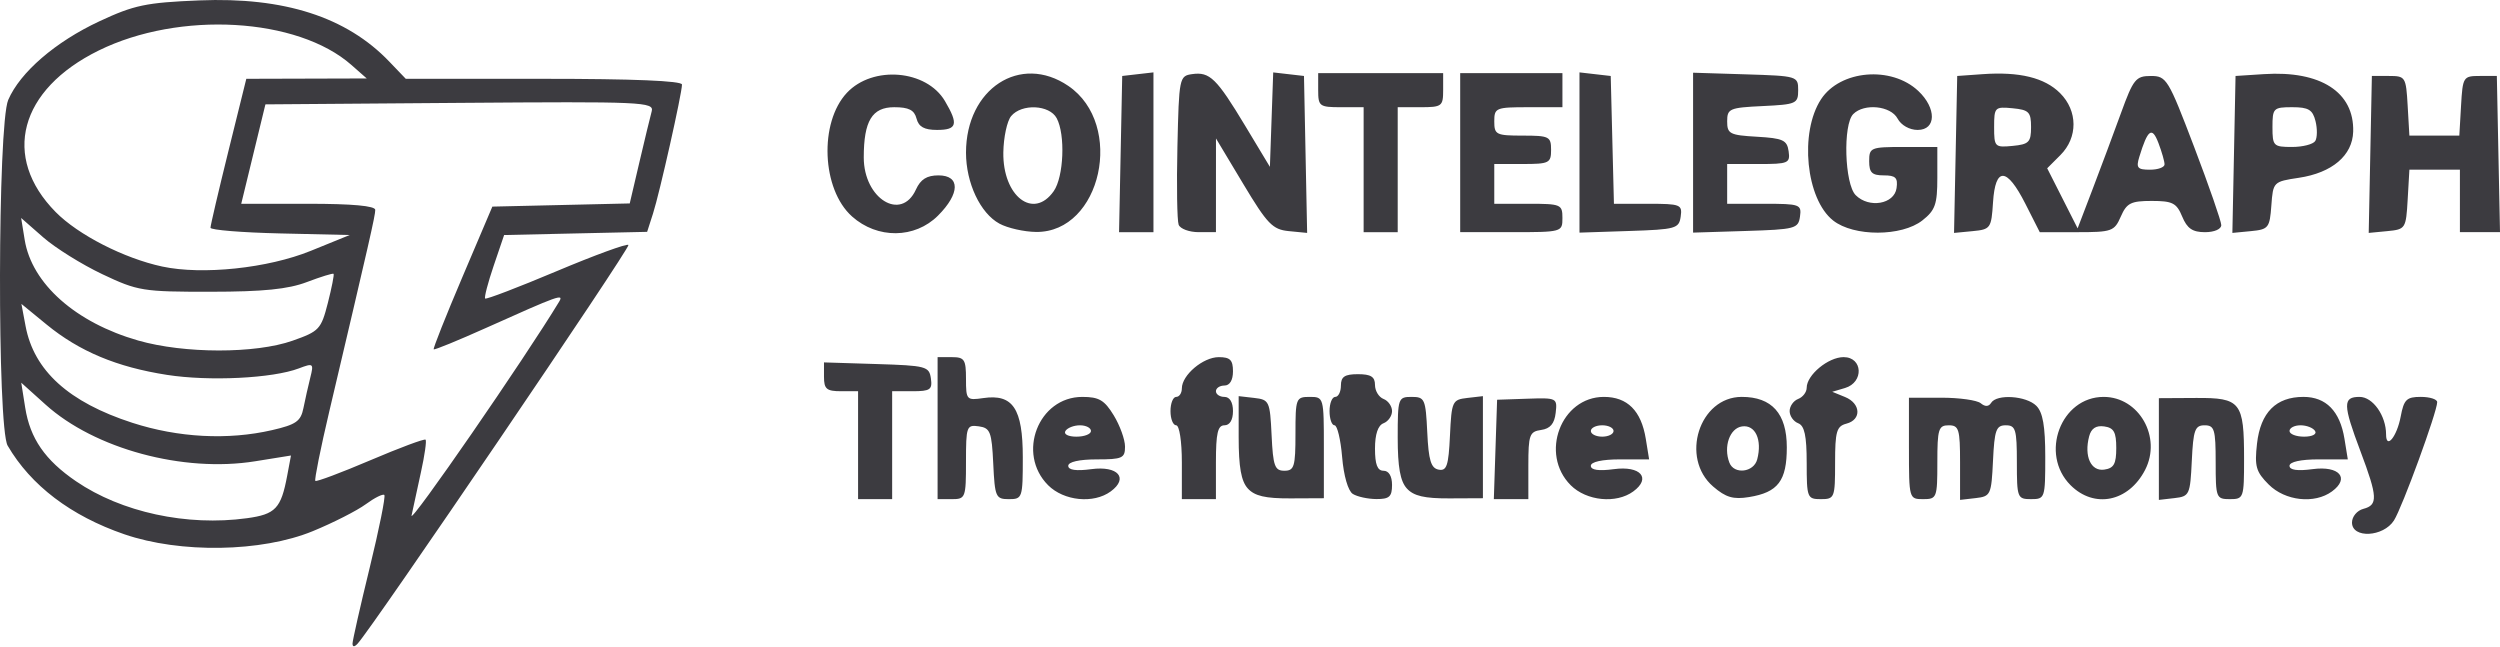
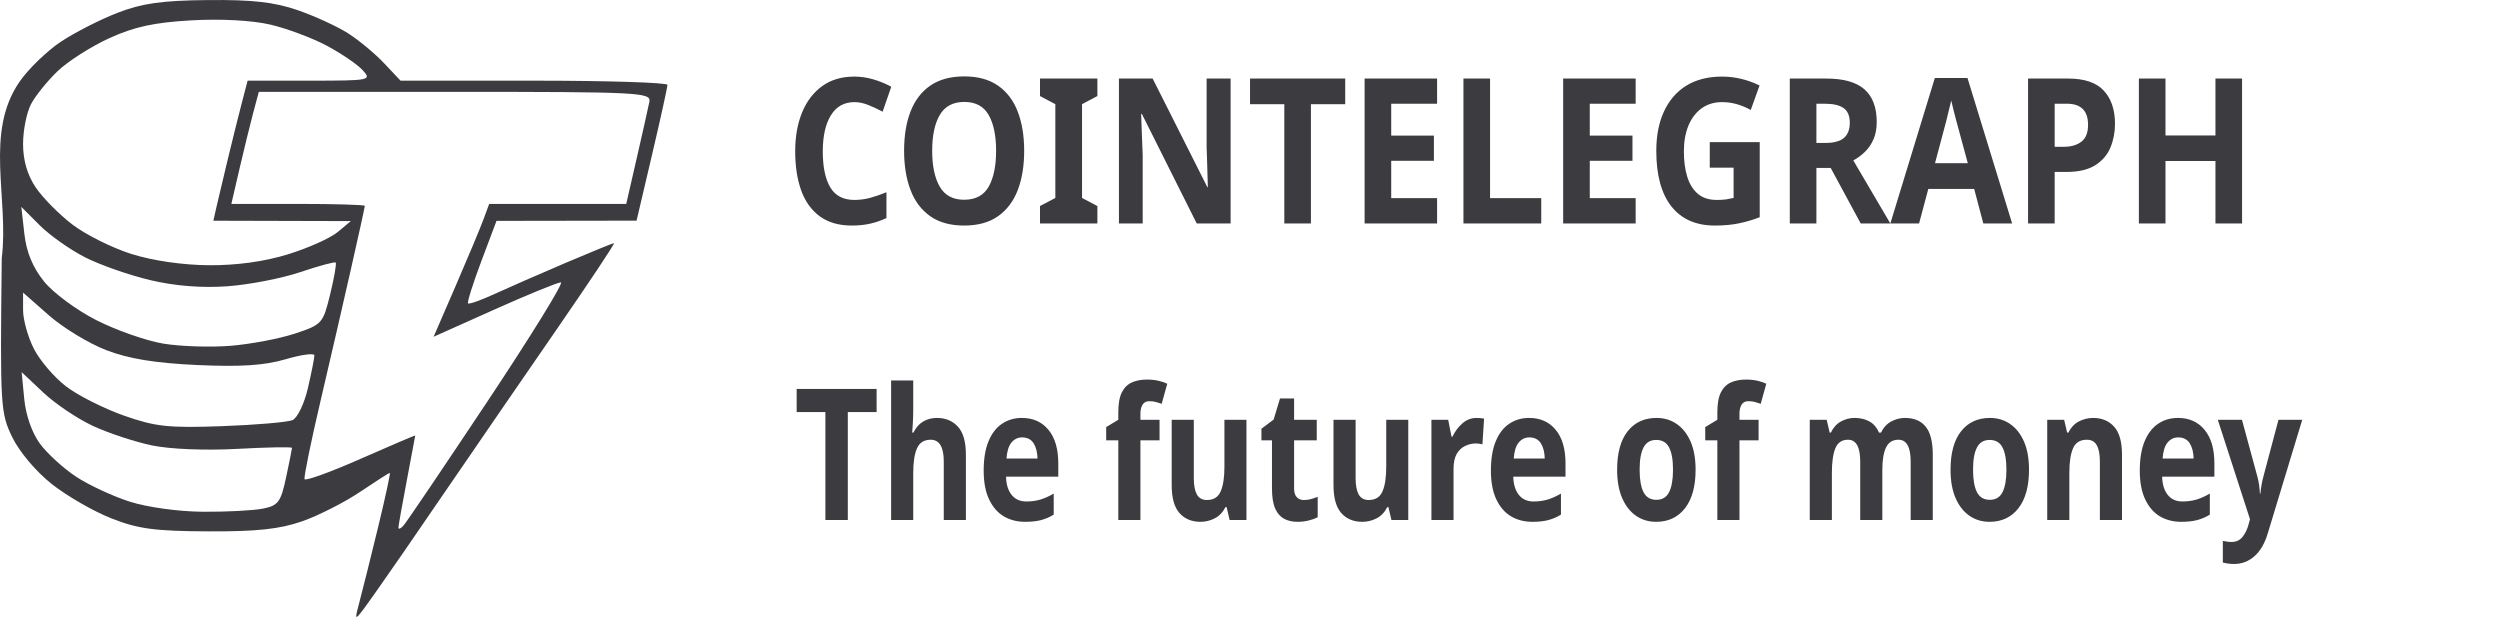
- <svg xmlns="http://www.w3.org/2000/svg" width="307.074mm" height="79.375mm" viewBox="0 0 307.074 79.375" version="1.1" id="svg8">
-   <defs id="defs2" />
-   <g id="layer1" transform="translate(241.3178,64.33173)">
-     <path style="fill:#000000;stroke-width:0.265" d="" id="path4498" />
-     <path style="fill:#000000;stroke-width:0.265" d="" id="path4496" />
-     <path style="fill:#3c3b40;stroke-width:0.698;fill-opacity:1" d="m -198.017,14.717 c 0,-0.374 0.948,-4.564 2.108,-9.311 1.159,-4.747 1.969,-8.77 1.799,-8.94 -0.17,-0.17 -1.197,0.342 -2.282,1.137 -1.085,0.795 -4.014,2.284 -6.509,3.308 -6.289,2.583 -16.27,2.747 -23.15,0.38 -6.555,-2.255 -11.476,-5.993 -14.327,-10.883 -1.294,-2.22 -1.234,-39.436 0.069,-42.466 1.459,-3.393 5.806,-7.142 11.203,-9.66 4.271,-1.993 5.716,-2.296 12.263,-2.565 10.428,-0.43 18.09,2.036 23.334,7.51 l 2.033,2.122 h 16.963 c 10.962,0 16.963,0.249 16.963,0.705 0,1.09 -2.747,13.322 -3.558,15.845 l -0.723,2.247 -8.783,0.195 -8.783,0.195 -1.284,3.781 c -0.706,2.08 -1.177,3.889 -1.046,4.02 0.131,0.131 4.068,-1.375 8.748,-3.346 4.68,-1.971 8.665,-3.429 8.855,-3.238 0.292,0.292 -31.465,47.04 -33.275,48.983 -0.389,0.418 -0.618,0.411 -0.618,-0.017 z m 25.37,-41.982 c 0.626,-1.037 -0.005,-0.812 -8.959,3.206 -3.445,1.546 -6.343,2.732 -6.44,2.635 -0.097,-0.097 1.484,-4.08 3.514,-8.853 l 3.69,-8.677 8.437,-0.195 8.437,-0.195 1.181,-5.037 c 0.649,-2.771 1.331,-5.591 1.515,-6.268 0.316,-1.16 -1.023,-1.22 -23.555,-1.047 l -23.89,0.184 -1.485,6.105 -1.485,6.105 h 8.231 c 5.411,0 8.231,0.257 8.231,0.751 0,0.705 -0.699,3.77 -5.633,24.694 -1.083,4.593 -1.86,8.46 -1.727,8.593 0.133,0.133 3.178,-1.009 6.765,-2.538 3.588,-1.529 6.637,-2.665 6.777,-2.526 0.14,0.14 -0.113,1.919 -0.562,3.955 -0.449,2.035 -0.972,4.449 -1.162,5.363 -0.256,1.234 13.971,-19.381 18.12,-26.255 z m -38.346,26.587 c 3.515,-0.482 4.195,-1.198 4.948,-5.211 l 0.468,-2.493 -4.392,0.707 c -8.827,1.422 -19.71,-1.519 -25.748,-6.957 l -2.991,-2.693 0.486,3.066 c 0.599,3.782 2.436,6.443 6.24,9.04 5.58,3.809 13.626,5.55 20.99,4.54 z m 3.089,-10.82 c 2.955,-0.682 3.533,-1.088 3.857,-2.709 0.21,-1.049 0.589,-2.734 0.843,-3.746 0.44,-1.753 0.375,-1.805 -1.405,-1.129 -3.215,1.222 -10.993,1.606 -16.19,0.798 -6.162,-0.958 -10.766,-2.883 -14.799,-6.188 l -3.09,-2.532 0.511,2.723 c 1.027,5.477 5.303,9.352 13.106,11.879 5.65,1.83 11.762,2.151 17.166,0.904 z m 2.528,-10.988 c 3.267,-1.15 3.503,-1.402 4.327,-4.631 0.479,-1.878 0.796,-3.491 0.704,-3.583 -0.092,-0.092 -1.568,0.364 -3.28,1.014 -2.315,0.879 -5.348,1.184 -11.834,1.19 -8.317,0.008 -8.933,-0.092 -13.289,-2.156 -2.512,-1.191 -5.784,-3.231 -7.27,-4.535 l -2.702,-2.37 0.434,2.681 c 0.873,5.392 6.265,10.175 13.947,12.373 5.666,1.621 14.387,1.629 18.964,0.018 z m 2.224,-11.032 4.786,-1.946 -8.547,-0.196 c -4.701,-0.108 -8.549,-0.422 -8.551,-0.698 -0.002,-0.276 0.987,-4.505 2.198,-9.398 l 2.202,-8.896 7.396,-0.022 7.396,-0.022 -1.884,-1.659 c -6.622,-5.831 -21.113,-6.659 -31.037,-1.774 -9.758,4.804 -11.963,13.075 -5.288,19.841 2.769,2.807 8.397,5.686 13.084,6.694 4.938,1.062 12.992,0.212 18.246,-1.925 z M 47.577,-0.15 c 0,-0.727 0.623,-1.477 1.395,-1.679 1.808,-0.473 1.76,-1.455 -0.349,-7.057 -2.174,-5.777 -2.19,-6.695 -0.112,-6.695 1.627,0 3.252,2.303 3.252,4.609 0,1.905 1.331,0.279 1.795,-2.192 0.393,-2.096 0.722,-2.418 2.469,-2.418 1.109,0 2.015,0.289 2.015,0.642 0,1.186 -4.296,12.946 -5.309,14.533 C 51.425,1.643 47.577,1.834 47.577,-0.15 Z M -135.921,-9.65 v -6.628 h -2.093 c -1.776,0 -2.093,-0.268 -2.093,-1.77 v -1.77 l 6.454,0.201 c 6.091,0.189 6.466,0.289 6.677,1.77 0.195,1.376 -0.084,1.57 -2.268,1.57 h -2.491 v 6.628 6.628 h -2.093 -2.093 z m 9.768,-2.093 v -8.721 h 1.744 c 1.557,0 1.744,0.287 1.744,2.67 0,2.577 0.074,2.659 2.121,2.359 3.645,-0.535 4.856,1.284 4.856,7.289 0,4.975 -0.05,5.125 -1.711,5.125 -1.611,0 -1.723,-0.254 -1.919,-4.361 -0.186,-3.917 -0.368,-4.383 -1.778,-4.584 -1.491,-0.212 -1.57,0.006 -1.57,4.361 0,4.424 -0.061,4.584 -1.744,4.584 h -1.744 z m 13.574,7.009 c -3.89,-3.89 -1.198,-10.846 4.197,-10.846 2.054,0 2.723,0.393 3.866,2.268 0.76,1.247 1.384,2.974 1.385,3.837 0.002,1.419 -0.333,1.57 -3.486,1.57 -2.131,0 -3.489,0.307 -3.489,0.79 0,0.521 0.966,0.66 2.836,0.409 3.277,-0.44 4.615,1.103 2.377,2.74 -2.1,1.535 -5.748,1.171 -7.686,-0.767 z m 5.265,-6.66 c 0,-0.384 -0.609,-0.698 -1.354,-0.698 -0.745,0 -1.548,0.314 -1.785,0.698 -0.244,0.396 0.342,0.698 1.354,0.698 0.982,0 1.785,-0.314 1.785,-0.698 z m 11.163,3.837 c 0,-2.558 -0.304,-4.535 -0.698,-4.535 -0.384,0 -0.698,-0.785 -0.698,-1.744 0,-0.959 0.314,-1.744 0.698,-1.744 0.384,0 0.698,-0.471 0.698,-1.047 0,-1.632 2.607,-3.837 4.535,-3.837 1.395,0 1.744,0.349 1.744,1.744 0,1.085 -0.395,1.744 -1.047,1.744 -0.576,0 -1.047,0.314 -1.047,0.698 0,0.384 0.471,0.698 1.047,0.698 0.651,0 1.047,0.659 1.047,1.744 0,1.085 -0.395,1.744 -1.047,1.744 -0.823,0 -1.047,0.969 -1.047,4.535 v 4.535 h -2.093 -2.093 z m 8.099,3.222 c -0.813,-0.898 -1.121,-2.63 -1.121,-6.289 v -5.05 l 1.919,0.221 c 1.839,0.212 1.927,0.402 2.126,4.581 0.18,3.789 0.386,4.361 1.57,4.361 1.211,0 1.362,-0.502 1.362,-4.535 0,-4.372 0.062,-4.535 1.744,-4.535 1.73,0 1.744,0.05 1.744,6.223 v 6.223 l -4.111,0.02 c -3.07,0.015 -4.395,-0.294 -5.233,-1.22 z m 12.895,0.668 c -0.578,-0.366 -1.117,-2.232 -1.307,-4.524 -0.178,-2.146 -0.599,-3.902 -0.935,-3.902 -0.336,0 -0.611,-0.785 -0.611,-1.744 0,-0.959 0.314,-1.744 0.698,-1.744 0.384,0 0.698,-0.628 0.698,-1.395 0,-1.085 0.465,-1.395 2.093,-1.395 1.589,0 2.093,0.318 2.093,1.321 0,0.726 0.471,1.501 1.047,1.722 0.576,0.221 1.047,0.892 1.047,1.492 0,0.6 -0.471,1.271 -1.047,1.492 -0.682,0.262 -1.047,1.347 -1.047,3.118 0,1.949 0.296,2.716 1.047,2.716 0.651,0 1.047,0.659 1.047,1.744 0,1.44 -0.334,1.742 -1.919,1.734 -1.055,-0.006 -2.361,-0.291 -2.903,-0.633 z m 6.64,-0.668 c -0.811,-0.896 -1.121,-2.626 -1.121,-6.243 0,-4.846 0.054,-5.003 1.711,-5.003 1.611,0 1.723,0.254 1.919,4.354 0.164,3.442 0.456,4.401 1.394,4.58 0.999,0.19 1.22,-0.471 1.395,-4.179 0.2,-4.227 0.286,-4.414 2.128,-4.626 l 1.919,-0.221 v 6.269 6.269 l -4.111,0.02 c -3.07,0.015 -4.395,-0.294 -5.233,-1.22 z m 10.887,-4.792 0.201,-6.105 3.705,-0.126 c 3.633,-0.124 3.701,-0.09 3.489,1.744 -0.153,1.325 -0.674,1.936 -1.786,2.093 -1.426,0.203 -1.57,0.601 -1.57,4.361 v 4.138 h -2.12 -2.12 z m 9.24,4.392 c -3.837,-3.837 -1.202,-10.846 4.078,-10.846 2.886,0 4.586,1.7 5.145,5.146 l 0.41,2.529 h -3.58 c -2.199,0 -3.58,0.305 -3.58,0.79 0,0.521 0.966,0.66 2.836,0.409 3.277,-0.44 4.615,1.103 2.377,2.74 -2.1,1.535 -5.748,1.171 -7.687,-0.767 z m 5.265,-6.66 c 0,-0.384 -0.628,-0.698 -1.395,-0.698 -0.767,0 -1.395,0.314 -1.395,0.698 0,0.384 0.628,0.698 1.395,0.698 0.767,0 1.395,-0.314 1.395,-0.698 z m 12.237,6.828 c -4.095,-3.522 -1.71,-11.015 3.506,-11.015 3.703,0 5.537,2.051 5.537,6.193 0,4.118 -1.074,5.534 -4.636,6.112 -1.94,0.315 -2.852,0.048 -4.407,-1.29 z m 5.408,-3.34 c 0.63,-2.411 -0.23,-4.281 -1.863,-4.048 -1.512,0.216 -2.308,2.489 -1.556,4.448 0.572,1.491 2.999,1.207 3.419,-0.4 z m 6.077,0.424 c 0,-3.321 -0.267,-4.563 -1.047,-4.862 -0.576,-0.221 -1.047,-0.892 -1.047,-1.492 0,-0.6 0.471,-1.271 1.047,-1.492 0.576,-0.221 1.047,-0.839 1.047,-1.374 0,-1.568 2.646,-3.763 4.535,-3.763 2.368,0 2.51,3.099 0.174,3.792 l -1.57,0.466 1.57,0.64 c 1.946,0.793 2.052,2.782 0.175,3.273 -1.212,0.317 -1.395,0.952 -1.395,4.819 0,4.286 -0.066,4.454 -1.744,4.454 -1.679,0 -1.744,-0.168 -1.744,-4.46 z m 12.559,-1.769 v -6.23 h 4 c 2.2,0 4.37,0.307 4.822,0.682 0.539,0.447 0.977,0.43 1.274,-0.05 0.687,-1.112 4.314,-0.874 5.553,0.365 0.8,0.8 1.096,2.498 1.096,6.279 0,5.063 -0.04,5.183 -1.744,5.183 -1.682,0 -1.744,-0.163 -1.744,-4.535 0,-4.033 -0.151,-4.535 -1.362,-4.535 -1.184,0 -1.389,0.572 -1.57,4.361 -0.199,4.179 -0.288,4.37 -2.126,4.581 l -1.919,0.221 v -4.581 c 0,-4.116 -0.142,-4.581 -1.395,-4.581 -1.252,0 -1.395,0.465 -1.395,4.535 0,4.372 -0.062,4.535 -1.744,4.535 -1.73,0 -1.744,-0.05 -1.744,-6.23 z m 19.853,4.517 c -3.831,-3.831 -1.202,-10.846 4.065,-10.846 4.353,0 7.164,4.958 5.087,8.974 -2.027,3.92 -6.241,4.782 -9.151,1.872 z m 5.613,-4.567 c 0,-1.956 -0.294,-2.484 -1.479,-2.653 -1.009,-0.144 -1.598,0.244 -1.853,1.221 -0.639,2.444 0.211,4.319 1.853,4.085 1.185,-0.169 1.479,-0.697 1.479,-2.653 z m 5.233,0.125 v -6.247 l 4.538,-0.026 c 5.52,-0.032 5.927,0.484 5.927,7.498 0,4.793 -0.048,4.93 -1.744,4.93 -1.682,0 -1.744,-0.163 -1.744,-4.535 0,-4.033 -0.151,-4.535 -1.362,-4.535 -1.184,0 -1.389,0.572 -1.57,4.361 -0.199,4.179 -0.288,4.37 -2.126,4.581 l -1.919,0.221 z m 13.489,4.357 c -1.561,-1.561 -1.749,-2.223 -1.433,-5.031 0.43,-3.816 2.336,-5.731 5.705,-5.731 2.77,0 4.485,1.752 5.036,5.146 l 0.41,2.529 h -3.58 c -2.199,0 -3.58,0.305 -3.58,0.79 0,0.521 0.966,0.66 2.836,0.409 3.277,-0.44 4.615,1.103 2.377,2.74 -2.142,1.566 -5.749,1.171 -7.771,-0.852 z m 5.698,-6.575 c -0.237,-0.384 -1.041,-0.698 -1.785,-0.698 -0.745,0 -1.354,0.314 -1.354,0.698 0,0.384 0.803,0.698 1.785,0.698 1.013,0 1.599,-0.302 1.354,-0.698 z m -179.714,-26.358 c -3.718,-3.322 -4.052,-11.527 -0.619,-15.182 3.182,-3.387 9.767,-2.833 12.038,1.012 1.687,2.856 1.499,3.55 -0.965,3.55 -1.572,0 -2.258,-0.379 -2.523,-1.395 -0.275,-1.051 -0.952,-1.395 -2.743,-1.395 -2.717,0 -3.739,1.687 -3.739,6.17 0,5.068 4.603,7.905 6.406,3.947 0.576,-1.264 1.34,-1.744 2.776,-1.744 2.682,0 2.656,2.224 -0.058,4.938 -2.849,2.849 -7.449,2.893 -10.574,0.101 z m 18.112,0.89 c -2.351,-1.278 -4.104,-5.001 -4.104,-8.719 0,-7.857 6.671,-12.209 12.567,-8.198 6.973,4.743 4.049,18.021 -3.951,17.938 -1.477,-0.015 -3.508,-0.475 -4.513,-1.021 z m 6.671,-3.99 c 1.234,-1.762 1.445,-6.941 0.364,-8.961 -0.887,-1.657 -4.304,-1.813 -5.596,-0.256 -0.499,0.601 -0.93,2.609 -0.958,4.461 -0.08,5.397 3.704,8.305 6.19,4.756 z m 8.218,-4.554 0.194,-9.593 1.919,-0.221 1.919,-0.221 v 9.814 9.814 h -2.113 -2.113 z m 7.127,8.683 c -0.192,-0.501 -0.261,-4.818 -0.152,-9.593 0.192,-8.468 0.237,-8.688 1.805,-8.911 2.168,-0.307 3.002,0.506 6.533,6.371 l 3.022,5.02 0.203,-5.8 0.203,-5.8 1.89,0.218 1.89,0.218 0.194,9.639 0.194,9.639 -2.252,-0.22 c -1.994,-0.195 -2.636,-0.861 -5.599,-5.802 l -3.347,-5.582 -0.002,5.756 -0.002,5.756 h -2.115 c -1.163,0 -2.272,-0.41 -2.465,-0.911 z m 22.72,-6.764 v -7.675 h -2.791 c -2.636,0 -2.791,-0.116 -2.791,-2.093 v -2.093 h 7.675 7.675 v 2.093 c 0,1.977 -0.155,2.093 -2.791,2.093 h -2.791 v 7.675 7.675 h -2.093 -2.093 z m 11.861,-2.093 v -9.768 h 6.279 6.279 v 2.093 2.093 h -4.186 c -4,0 -4.186,0.078 -4.186,1.744 0,1.628 0.233,1.744 3.489,1.744 3.256,0 3.489,0.116 3.489,1.744 0,1.628 -0.233,1.744 -3.489,1.744 h -3.489 v 2.442 2.442 h 4.186 c 4,0 4.186,0.078 4.186,1.744 0,1.731 -0.047,1.744 -6.279,1.744 h -6.279 z m 14.652,-0.019 v -9.841 l 1.919,0.221 1.919,0.221 0.197,7.849 0.197,7.849 h 4.212 c 3.969,0 4.199,0.091 3.989,1.57 -0.209,1.473 -0.599,1.582 -6.328,1.771 l -6.105,0.202 v -9.841 z m 13.954,0.019 v -9.82 l 6.454,0.201 c 6.365,0.198 6.454,0.224 6.454,1.945 0,1.652 -0.23,1.755 -4.361,1.952 -4.08,0.194 -4.361,0.315 -4.361,1.882 0,1.528 0.32,1.693 3.663,1.885 3.191,0.184 3.692,0.413 3.886,1.781 0.208,1.467 -0.032,1.57 -3.663,1.57 h -3.886 v 2.442 2.442 h 4.584 c 4.354,0 4.572,0.079 4.361,1.57 -0.21,1.482 -0.586,1.581 -6.677,1.77 l -6.454,0.201 z m 17.205,8.335 c -3.345,-2.631 -4.161,-10.814 -1.485,-14.898 2.353,-3.59 8.631,-4.126 11.94,-1.018 2.261,2.125 2.219,4.79 -0.075,4.79 -1.006,0 -2.03,-0.579 -2.467,-1.395 -0.842,-1.573 -4.093,-1.907 -5.442,-0.558 -1.287,1.287 -1.069,8.599 0.297,9.965 1.641,1.641 4.739,1.11 5.019,-0.86 0.182,-1.279 -0.11,-1.57 -1.57,-1.57 -1.447,0 -1.793,-0.336 -1.793,-1.744 0,-1.667 0.186,-1.744 4.186,-1.744 h 4.186 v 3.787 c 0,3.26 -0.256,3.988 -1.838,5.233 -2.543,2 -8.423,2.008 -10.958,0.013 z m 15.044,-8.115 0.194,-9.639 3.124,-0.222 c 4.531,-0.322 7.616,0.433 9.513,2.33 2.181,2.181 2.199,5.447 0.041,7.605 l -1.626,1.626 1.869,3.688 1.869,3.688 1.843,-4.822 c 1.014,-2.652 2.584,-6.863 3.49,-9.357 1.507,-4.149 1.818,-4.535 3.655,-4.535 1.927,0 2.14,0.348 5.327,8.721 1.826,4.797 3.324,9.114 3.329,9.593 0.005,0.498 -0.851,0.872 -1.998,0.872 -1.534,0 -2.196,-0.454 -2.802,-1.919 -0.689,-1.666 -1.183,-1.919 -3.748,-1.919 -2.554,0 -3.067,0.26 -3.792,1.919 -0.792,1.812 -1.093,1.919 -5.395,1.919 H 9.226 l -1.768,-3.489 c -2.287,-4.513 -3.691,-4.574 -3.974,-0.174 -0.204,3.184 -0.302,3.323 -2.5,3.534 l -2.288,0.22 z m 25.661,1.221 c 0,-0.359 -0.336,-1.536 -0.747,-2.616 -0.791,-2.081 -1.315,-1.703 -2.356,1.699 -0.411,1.345 -0.224,1.57 1.311,1.57 0.985,0 1.791,-0.294 1.791,-0.652 z M 8.156,-48.722 c 0,-1.851 -0.262,-2.118 -2.268,-2.312 -2.182,-0.21 -2.268,-0.123 -2.268,2.312 0,2.435 0.086,2.522 2.268,2.312 2.006,-0.193 2.268,-0.46 2.268,-2.312 z m 24.923,3.36 0.194,-9.639 3.489,-0.226 c 6.965,-0.451 11.099,2.214 10.961,7.067 -0.083,2.927 -2.588,5.054 -6.672,5.666 -3.132,0.47 -3.168,0.506 -3.379,3.403 -0.2,2.748 -0.354,2.942 -2.5,3.148 l -2.288,0.22 z m 9.987,-1.655 c 0.251,-0.406 0.263,-1.504 0.028,-2.442 -0.351,-1.399 -0.863,-1.705 -2.857,-1.705 -2.311,0 -2.429,0.119 -2.429,2.442 0,2.318 0.122,2.442 2.401,2.442 1.32,0 2.606,-0.332 2.857,-0.737 z m 6.758,1.655 0.194,-9.639 h 2.093 c 2.033,0 2.099,0.105 2.304,3.663 l 0.211,3.663 h 3.067 3.067 l 0.211,-3.663 c 0.205,-3.558 0.271,-3.663 2.304,-3.663 h 2.093 l 0.194,9.593 0.194,9.593 h -2.462 -2.462 v -3.837 -3.837 H 57.73 54.627 l -0.211,3.663 c -0.206,3.579 -0.263,3.668 -2.498,3.883 l -2.288,0.22 z" id="path4778" />
+ <svg xmlns="http://www.w3.org/2000/svg" width="125.935mm" height="31.077mm" viewBox="0 0 446.227 110.115" id="svg2" version="1.1">
+   <defs id="defs4" />
+   <g id="layer1" transform="translate(-760.2384,-227.7568)">
+     <g id="g4390" transform="translate(15.15229,-131.3198)">
+       <path id="path4380" d="m 809.843,467.974 c -1.419,1.862 -1.46,1.759 -0.587,-1.5 0.515,-1.925 2.002,-7.888 3.305,-13.25 1.302,-5.362 2.25,-9.75 2.107,-9.75 -0.144,0 -2.54,1.533 -5.324,3.407 -2.785,1.874 -7.442,4.236 -10.35,5.25 -4,1.394 -8.087,1.83 -16.787,1.79 -9.515,-0.044 -12.493,-0.445 -17.252,-2.323 -3.164,-1.248 -7.944,-4.002 -10.624,-6.12 -2.806,-2.218 -5.798,-5.765 -7.057,-8.365 -2.111,-4.36 -2.175,-5.454 -1.876,-31.915 1.321,-10.743 -3.138,-22.428 3.19,-31.554 1.584,-2.285 4.912,-5.5 7.395,-7.144 2.483,-1.644 7.036,-3.963 10.119,-5.152 4.374,-1.687 7.912,-2.184 16.105,-2.262 7.922,-0.076 11.85,0.366 16,1.8 3.025,1.045 7.075,2.904 9,4.131 1.925,1.227 4.822,3.632 6.437,5.345 l 2.937,3.113 23.813,0 c 13.097,0 23.817,0.338 23.822,0.75 0.005,0.412 -1.233,6.034 -2.75,12.493 l -2.759,11.743 -12.5,0.02 -12.5,0.02 -2.708,7.196 c -1.49,3.958 -2.556,7.347 -2.371,7.533 0.186,0.186 2.304,-0.566 4.708,-1.671 2.404,-1.105 8.105,-3.6 12.669,-5.546 4.564,-1.946 8.472,-3.537 8.683,-3.537 0.212,0 -4.508,7.088 -10.487,15.75 -5.98,8.662 -13.262,19.251 -16.183,23.53 -2.921,4.279 -7.862,11.479 -10.98,16 -3.118,4.521 -6.355,9.12 -7.193,10.22 z m 7.237,-15.05 c 0.481,-0.522 7.237,-10.512 15.012,-22.2 7.775,-11.688 13.675,-21.25 13.111,-21.25 -0.564,0 -5.907,2.185 -11.874,4.856 l -10.849,4.856 3.948,-9.107 c 2.171,-5.009 4.403,-10.344 4.96,-11.857 l 1.012,-2.75 12.232,0 12.232,0 1.893,-8.25 c 1.041,-4.537 2.049,-9.037 2.24,-10 0.325,-1.64 -1.856,-1.75 -34.685,-1.75 l -35.031,0 -1.001,3.75 c -0.55,2.062 -1.653,6.562 -2.45,10 l -1.449,6.25 11.911,0 c 6.551,0 11.911,0.157 11.911,0.349 0,0.192 -1.11,5.254 -2.468,11.25 -1.357,5.996 -3.836,16.74 -5.508,23.876 -1.672,7.136 -2.924,13.279 -2.782,13.65 0.142,0.371 4.646,-1.261 10.008,-3.627 5.362,-2.366 9.75,-4.234 9.75,-4.15 -10e-5,0.084 -0.675,3.679 -1.5,7.99 -0.825,4.311 -1.5,8.113 -1.5,8.45 0,0.337 0.394,0.185 0.875,-0.338 z m -35.75,-2.504 c 4.194,0.03 9.005,-0.222 10.691,-0.56 2.723,-0.545 3.185,-1.165 4.125,-5.549 0.582,-2.715 1.059,-5.096 1.059,-5.292 0,-0.196 -4.388,-0.117 -9.75,0.177 -5.697,0.311 -12.037,0.056 -15.25,-0.615 -3.025,-0.631 -7.756,-2.194 -10.514,-3.472 -2.758,-1.278 -6.752,-3.963 -8.876,-5.967 l -3.862,-3.642 0.462,4.805 c 0.277,2.88 1.399,6.074 2.802,7.97 1.287,1.741 4.173,4.38 6.414,5.865 2.241,1.485 6.549,3.493 9.574,4.463 3.167,1.015 8.735,1.786 13.125,1.817 z m 3.375,-15.277 c 6.05,-0.221 11.715,-0.707 12.589,-1.08 0.874,-0.374 2.111,-2.942 2.75,-5.711 0.639,-2.767 1.161,-5.398 1.161,-5.845 0,-0.448 -2.322,-0.134 -5.159,0.698 -3.764,1.103 -8.023,1.381 -15.75,1.026 -7.527,-0.345 -12.224,-1.113 -16.238,-2.655 -3.106,-1.193 -7.718,-3.993 -10.25,-6.221 l -4.603,-4.052 0,3.125 c 0,1.719 0.87,4.831 1.934,6.916 1.064,2.085 3.651,5.105 5.75,6.71 2.099,1.605 6.741,3.947 10.316,5.204 5.639,1.983 7.957,2.232 17.5,1.884 z m 1.5,-14.341 c 3.575,-0.289 8.75,-1.269 11.5,-2.177 4.864,-1.607 5.036,-1.798 6.309,-7.009 0.72,-2.947 1.166,-5.501 0.991,-5.676 -0.175,-0.175 -3.014,0.591 -6.308,1.703 -3.294,1.112 -9.14,2.25 -12.991,2.529 -4.579,0.332 -9.34,-0.043 -13.76,-1.084 -3.717,-0.875 -8.95,-2.701 -11.628,-4.058 -2.678,-1.357 -6.344,-3.943 -8.147,-5.746 l -3.278,-3.278 0.542,4.808 c 0.368,3.265 1.49,5.987 3.495,8.483 1.638,2.039 5.808,5.125 9.364,6.931 3.526,1.791 8.887,3.67 11.912,4.177 3.025,0.507 8.425,0.685 12,0.396 z m -3.855,-14.385 c 4.975,0.036 9.917,-0.646 14.151,-1.953 3.579,-1.105 7.563,-2.89 8.855,-3.967 l 2.349,-1.957 -12.269,-0.033 -12.269,-0.033 0.623,-2.75 c 0.343,-1.512 1.279,-5.45 2.08,-8.75 0.801,-3.3 1.896,-7.688 2.434,-9.75 l 0.978,-3.75 11.116,0 c 10.759,0 11.063,-0.059 9.439,-1.853 -0.922,-1.019 -3.805,-2.99 -6.405,-4.379 -2.6,-1.389 -7.15,-3.089 -10.109,-3.778 -3.258,-0.758 -8.828,-1.056 -14.12,-0.754 -6.604,0.377 -10.174,1.154 -14.619,3.185 -3.234,1.478 -7.381,4.125 -9.216,5.883 -1.834,1.758 -3.972,4.411 -4.75,5.896 -0.778,1.485 -1.415,4.681 -1.415,7.102 0,2.915 0.764,5.535 2.261,7.757 1.244,1.846 4.192,4.828 6.551,6.627 2.359,1.799 7.079,4.155 10.489,5.236 3.796,1.203 9.163,1.986 13.844,2.021 z" style="fill:#3c3b40;fill-opacity:1" />
+       <text transform="scale(0.8990434,1.112293)" id="text4382" y="406.264" x="986.323" style="font-style:normal;font-weight:normal;font-size:29.445px;line-height:125%;font-family:sans-serif;letter-spacing:0px;word-spacing:0px;fill:#3c3b40;fill-opacity:1;stroke:none;stroke-width:1px;stroke-linecap:butt;stroke-linejoin:miter;stroke-opacity:1" xml:space="preserve">
+         <tspan style="font-style:normal;font-variant:normal;font-weight:bold;font-stretch:normal;font-family:sans-serif;-inkscape-font-specification:'sans-serif Bold';fill:#3c3b40;fill-opacity:1" y="406.264" x="986.323" id="tspan4384">The future of money</tspan>
+       </text>
+       <text transform="scale(0.9325628,1.072314)" id="text4386" y="372.06" x="949.209" style="font-style:normal;font-variant:normal;font-weight:bold;font-stretch:normal;font-size:33.78px;line-height:125%;font-family:sans-serif;-inkscape-font-specification:'sans-serif Bold';letter-spacing:0px;word-spacing:0px;fill:#3c3b40;fill-opacity:1;stroke:none;stroke-width:1px;stroke-linecap:butt;stroke-linejoin:miter;stroke-opacity:1" xml:space="preserve">
+         <tspan y="372.06" x="949.209" id="tspan4388">COINTELEGRAPH</tspan>
+       </text>
+     </g>
  </g>
</svg>
